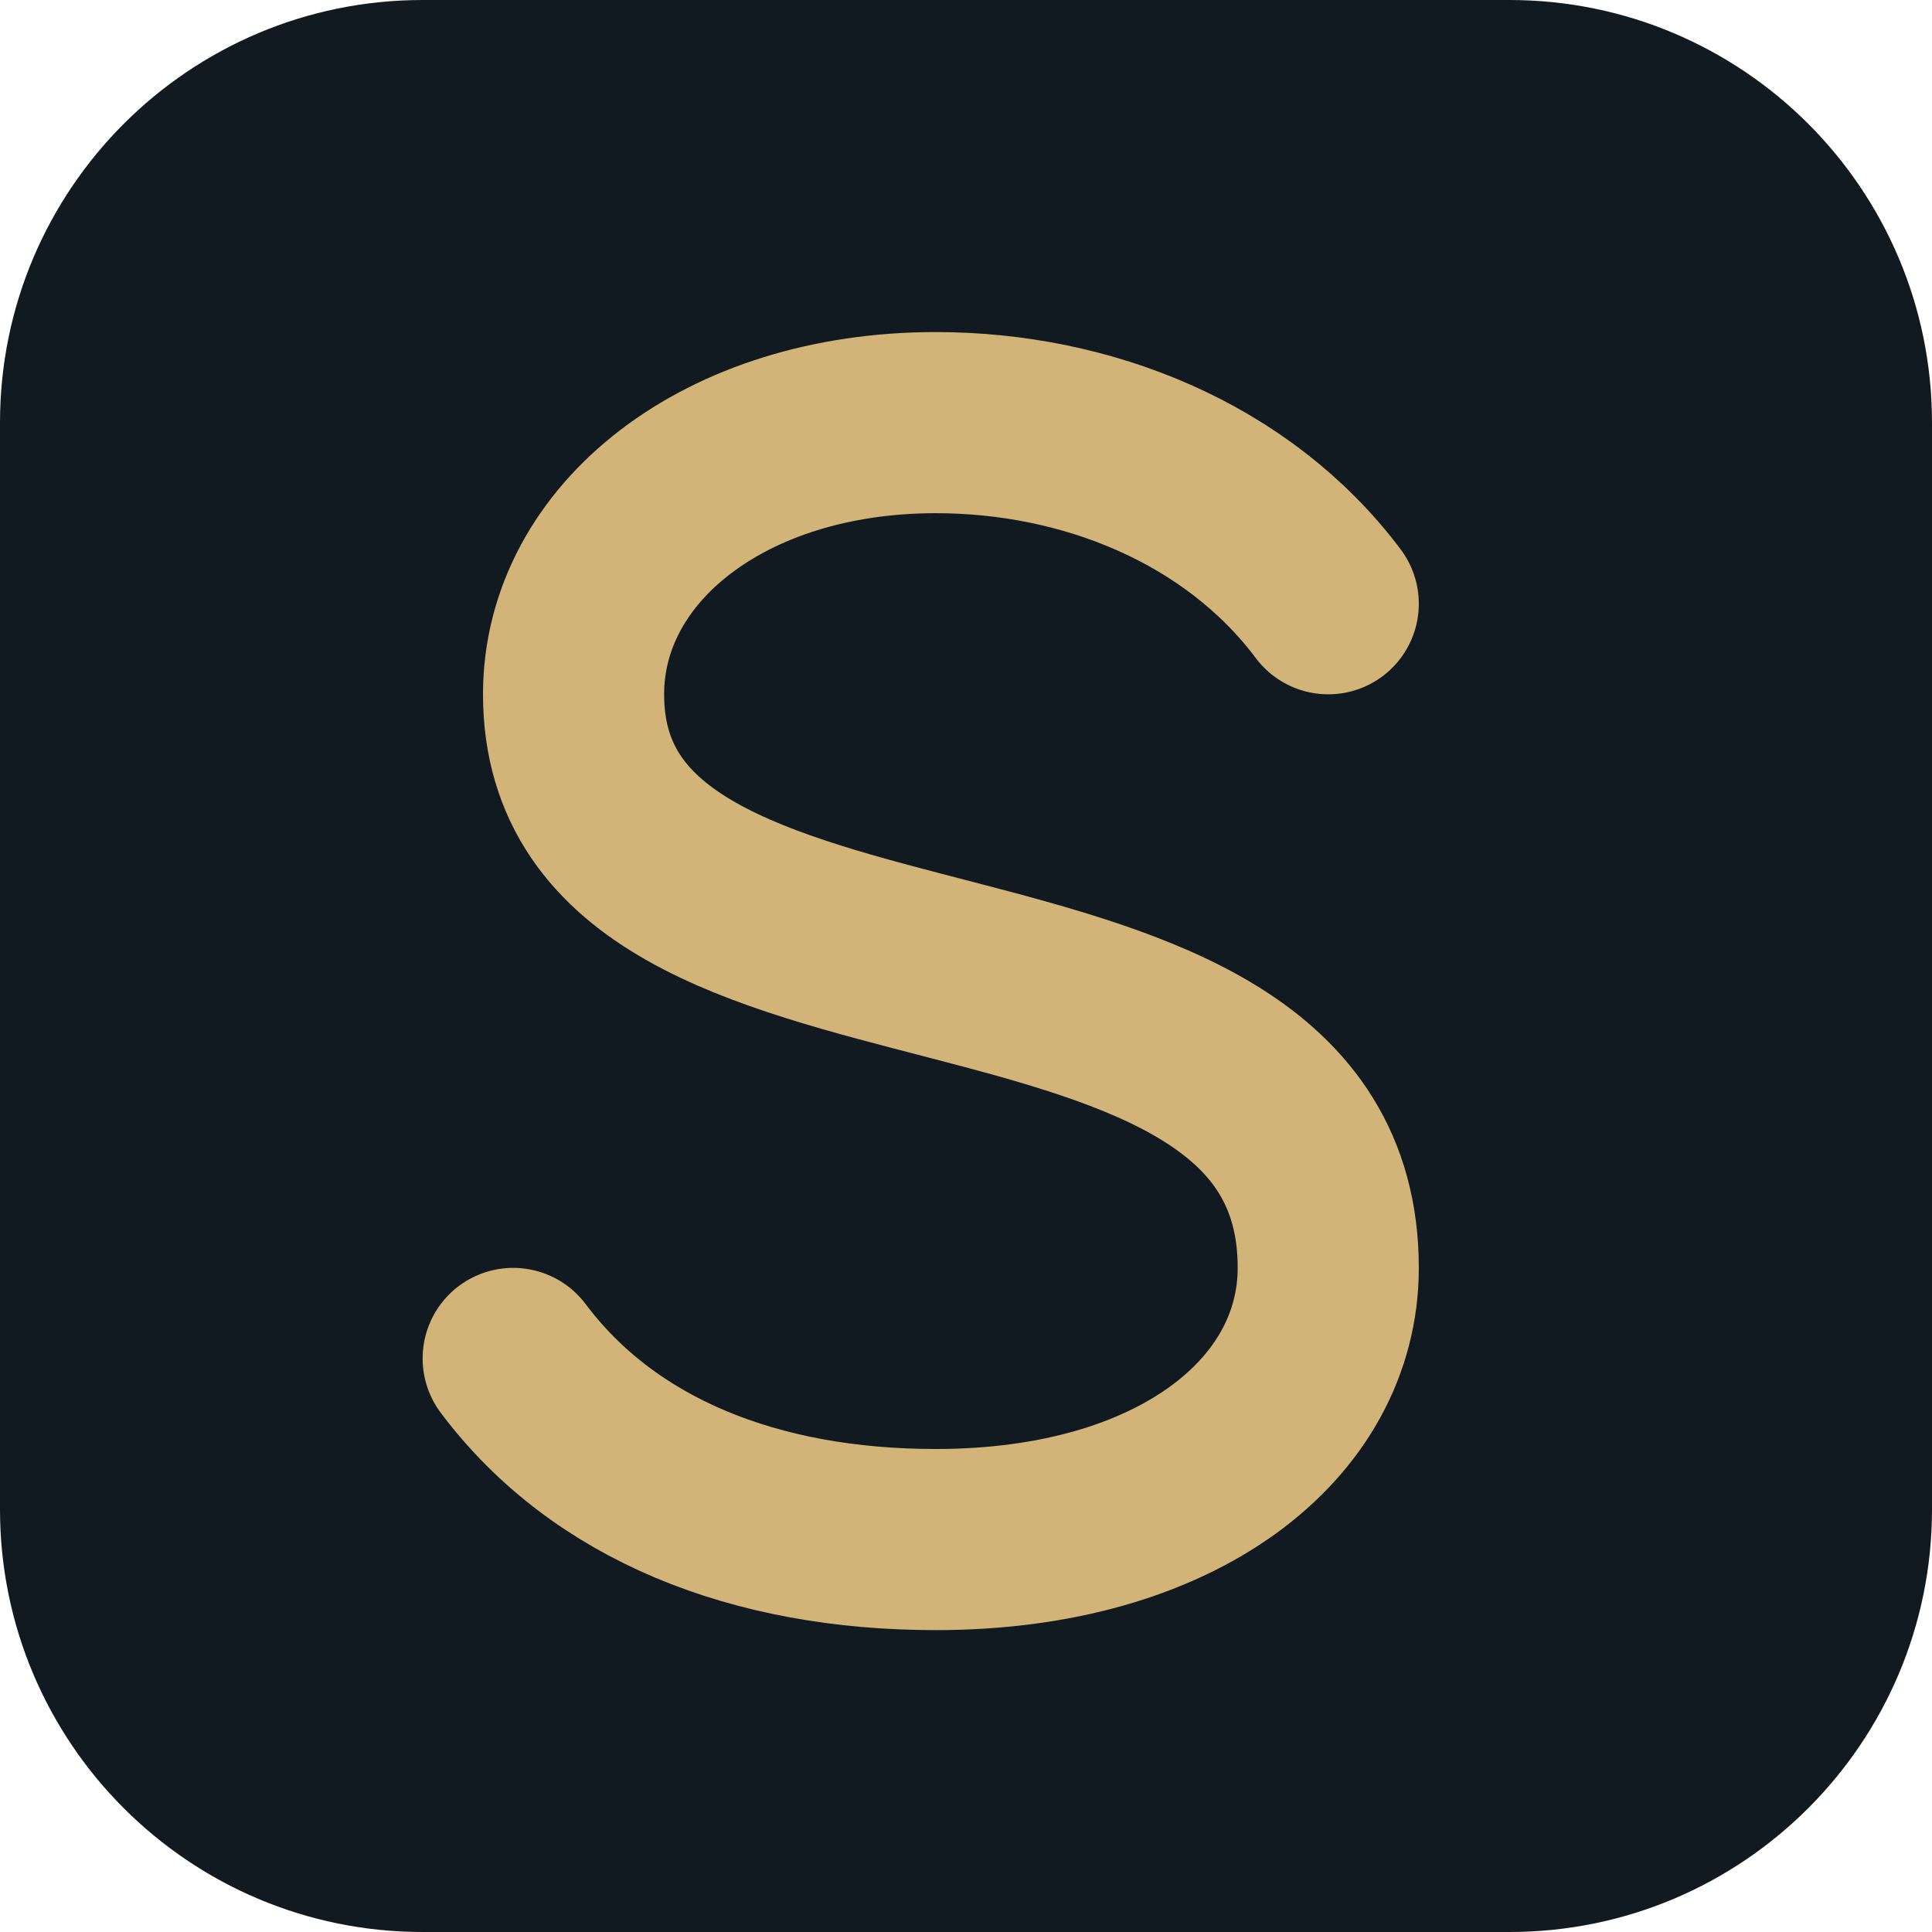
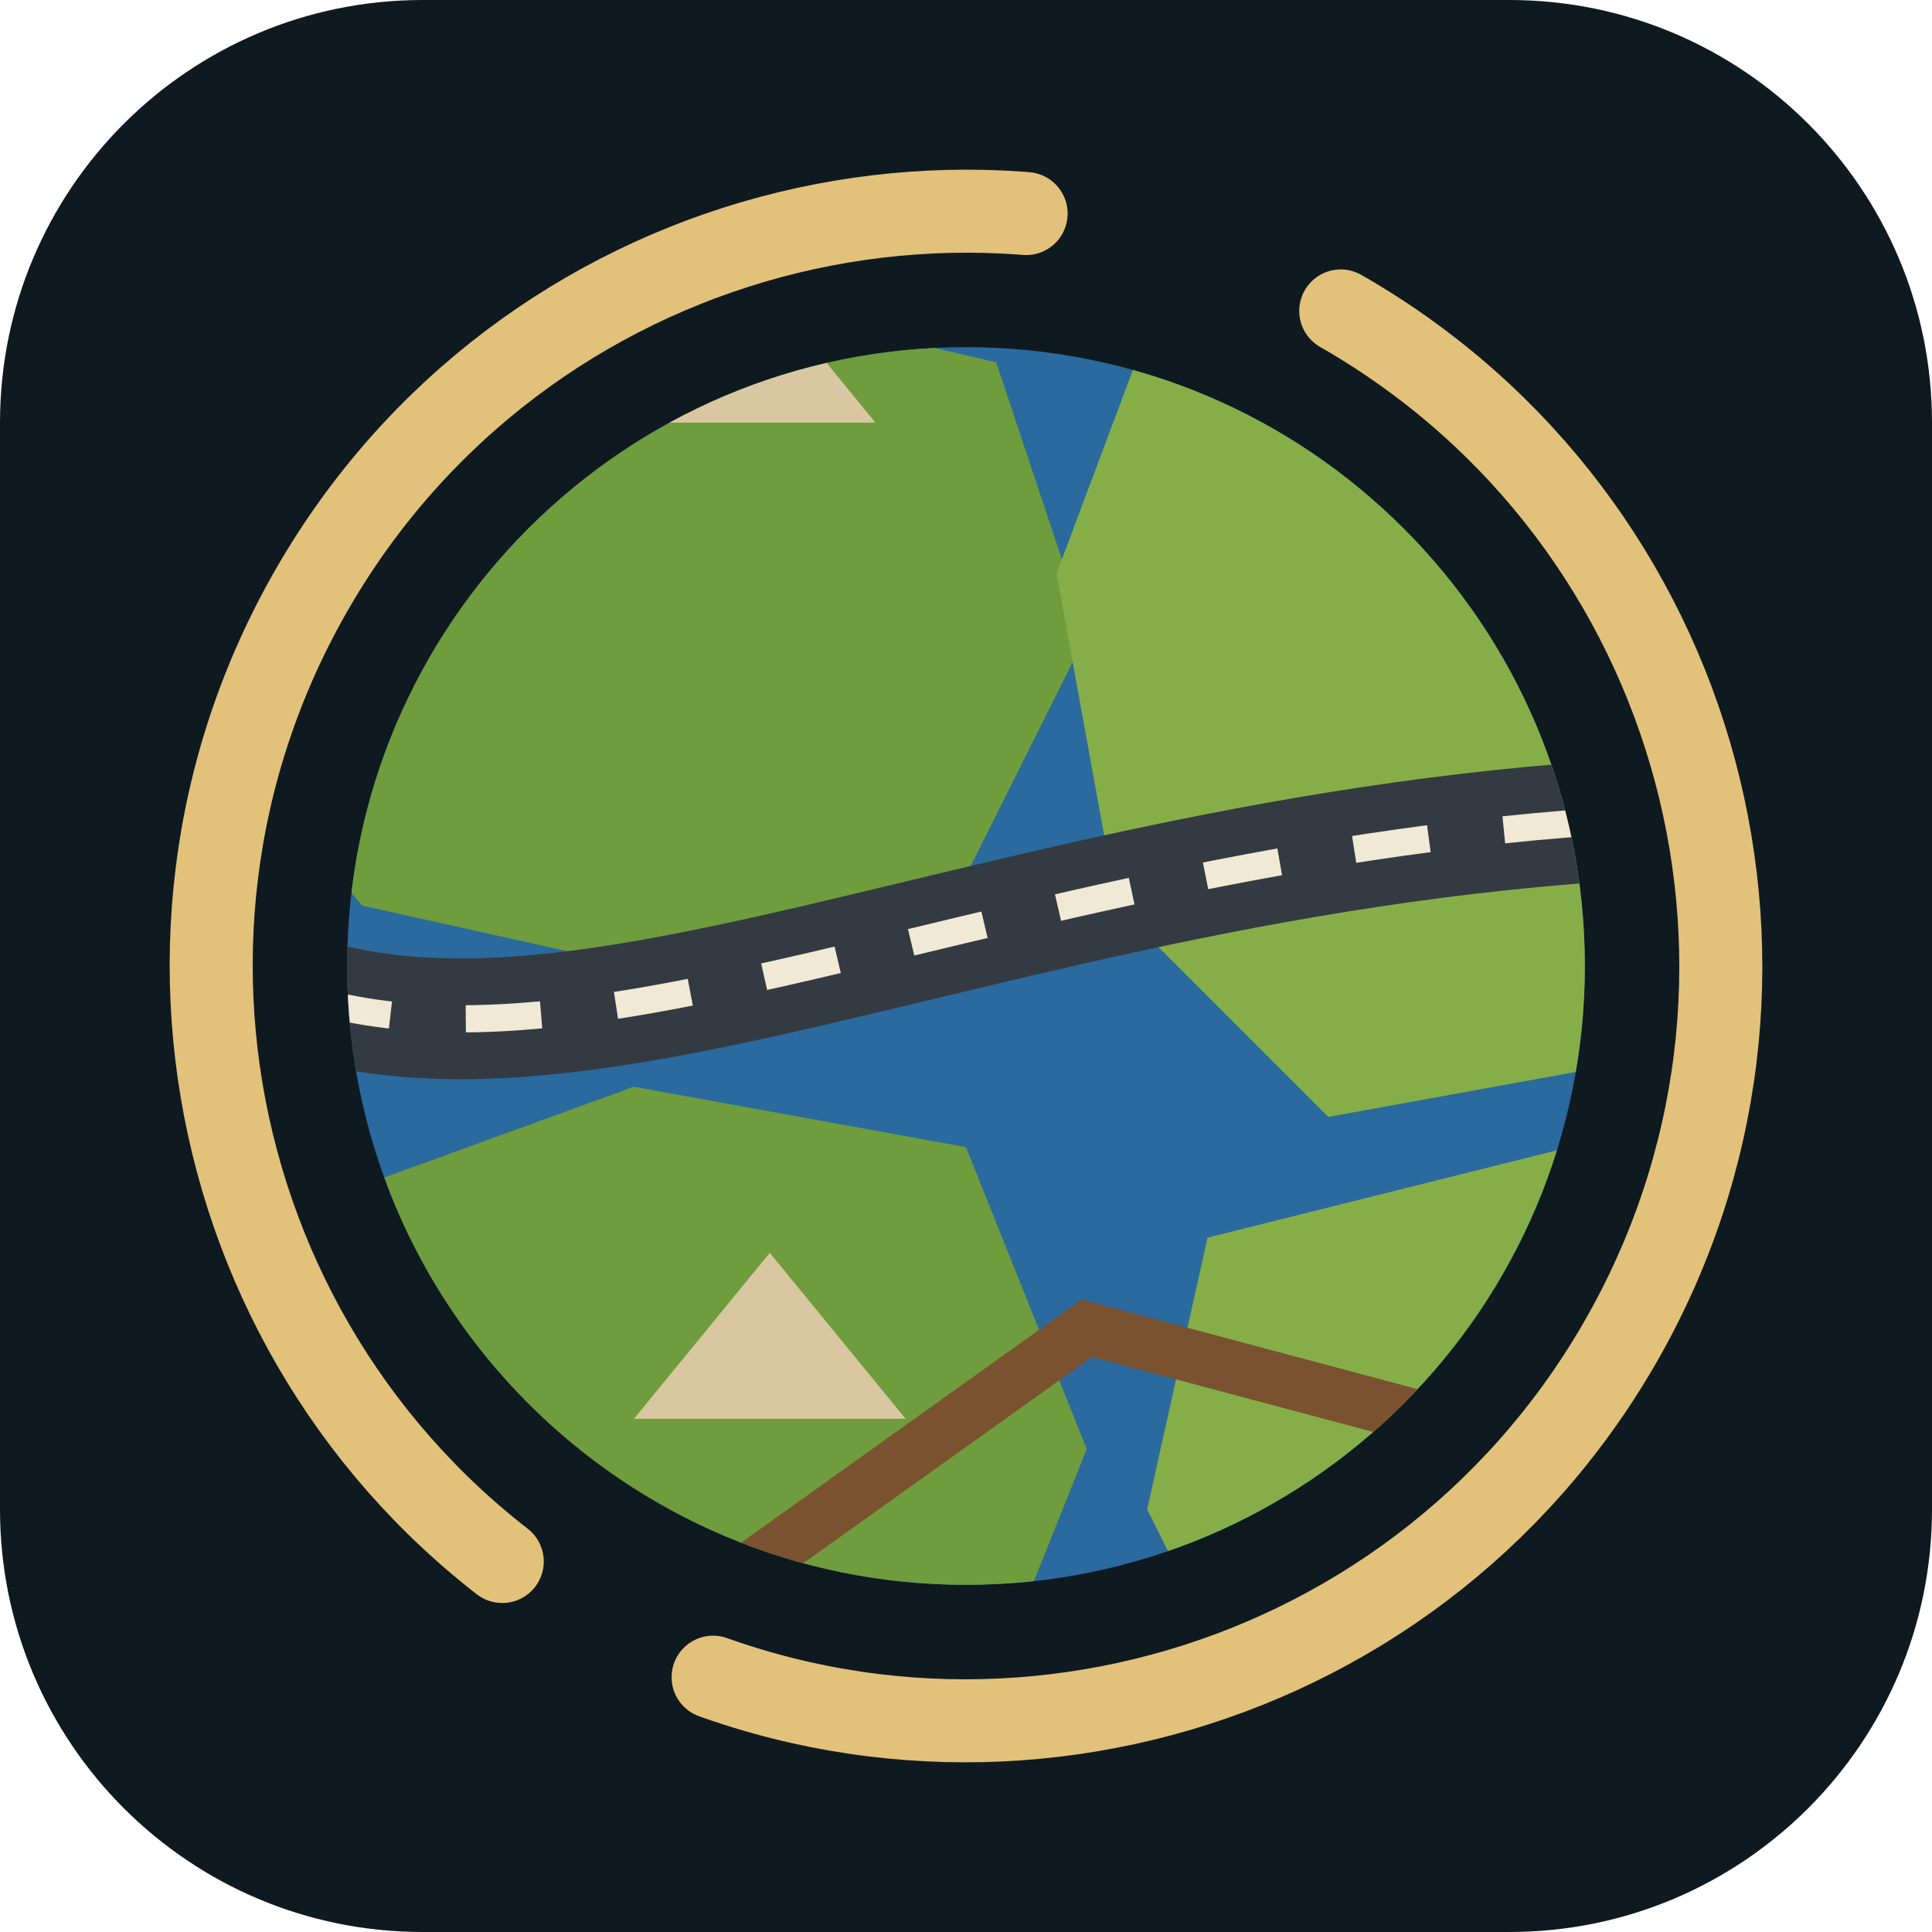
- <svg xmlns="http://www.w3.org/2000/svg" viewBox="0 0 64 64">
-   <rect width="64" height="64" rx="14" fill="#111a20" />
-   <path d="M44 20c-3-4-8-6-13-6-7 0-12 4-12 9 0 12 25 6 25 19 0 5-5 9-13 9-6 0-11-2-14-6" fill="none" stroke="#d2b478" stroke-width="6" stroke-linecap="round" />
+ <svg xmlns="http://www.w3.org/2000/svg" viewBox="0 0 128 128">
+   <defs>
+     <clipPath id="g">
+       <circle cx="64" cy="64" r="41" />
+     </clipPath>
+   </defs>
+   <rect width="128" height="128" rx="28" fill="#0f1a20" />
+   <g clip-path="url(#g)">
+     <rect width="128" height="128" fill="#2a6a9e" />
+     <path d="M18 30 40 18l26 6 6 18-8 16-22 6-18-4-12-14Z" fill="#6f9c3c" />
+     <path d="M76 22l26 6 14 22-6 20-22 4-14-14-4-22Z" fill="#86ae48" />
+     <path d="M20 80l22-8 22 4 8 20-8 20-26 4-16-14Z" fill="#6f9c3c" />
+     <path d="M80 82l24-6 14 18-8 22-26 0-8-16Z" fill="#86ae48" />
+     <path d="M40 28l9-11 9 11Z" fill="#d8c7a0" />
+     <path d="M42 94l9-11 9 11Z" fill="#d8c7a0" />
+     <path d="M12 62C34 78 66 54 118 54" fill="none" stroke="#343a42" stroke-width="8" stroke-linecap="round" />
+     <path d="M12 62C34 78 66 54 118 54" fill="none" stroke="#efe9d6" stroke-width="1.8" stroke-dasharray="5 5" />
+     <path d="M30 118 72 88l30 8" fill="none" stroke="#7a5230" stroke-width="3.5" stroke-linecap="round" />
+   </g>
+   <circle cx="64" cy="64" r="50" fill="none" stroke="#e2c17a" stroke-width="5.5" stroke-linecap="round" stroke-dasharray="148 16 128 22" transform="rotate(-60 64 64)" />
</svg>
